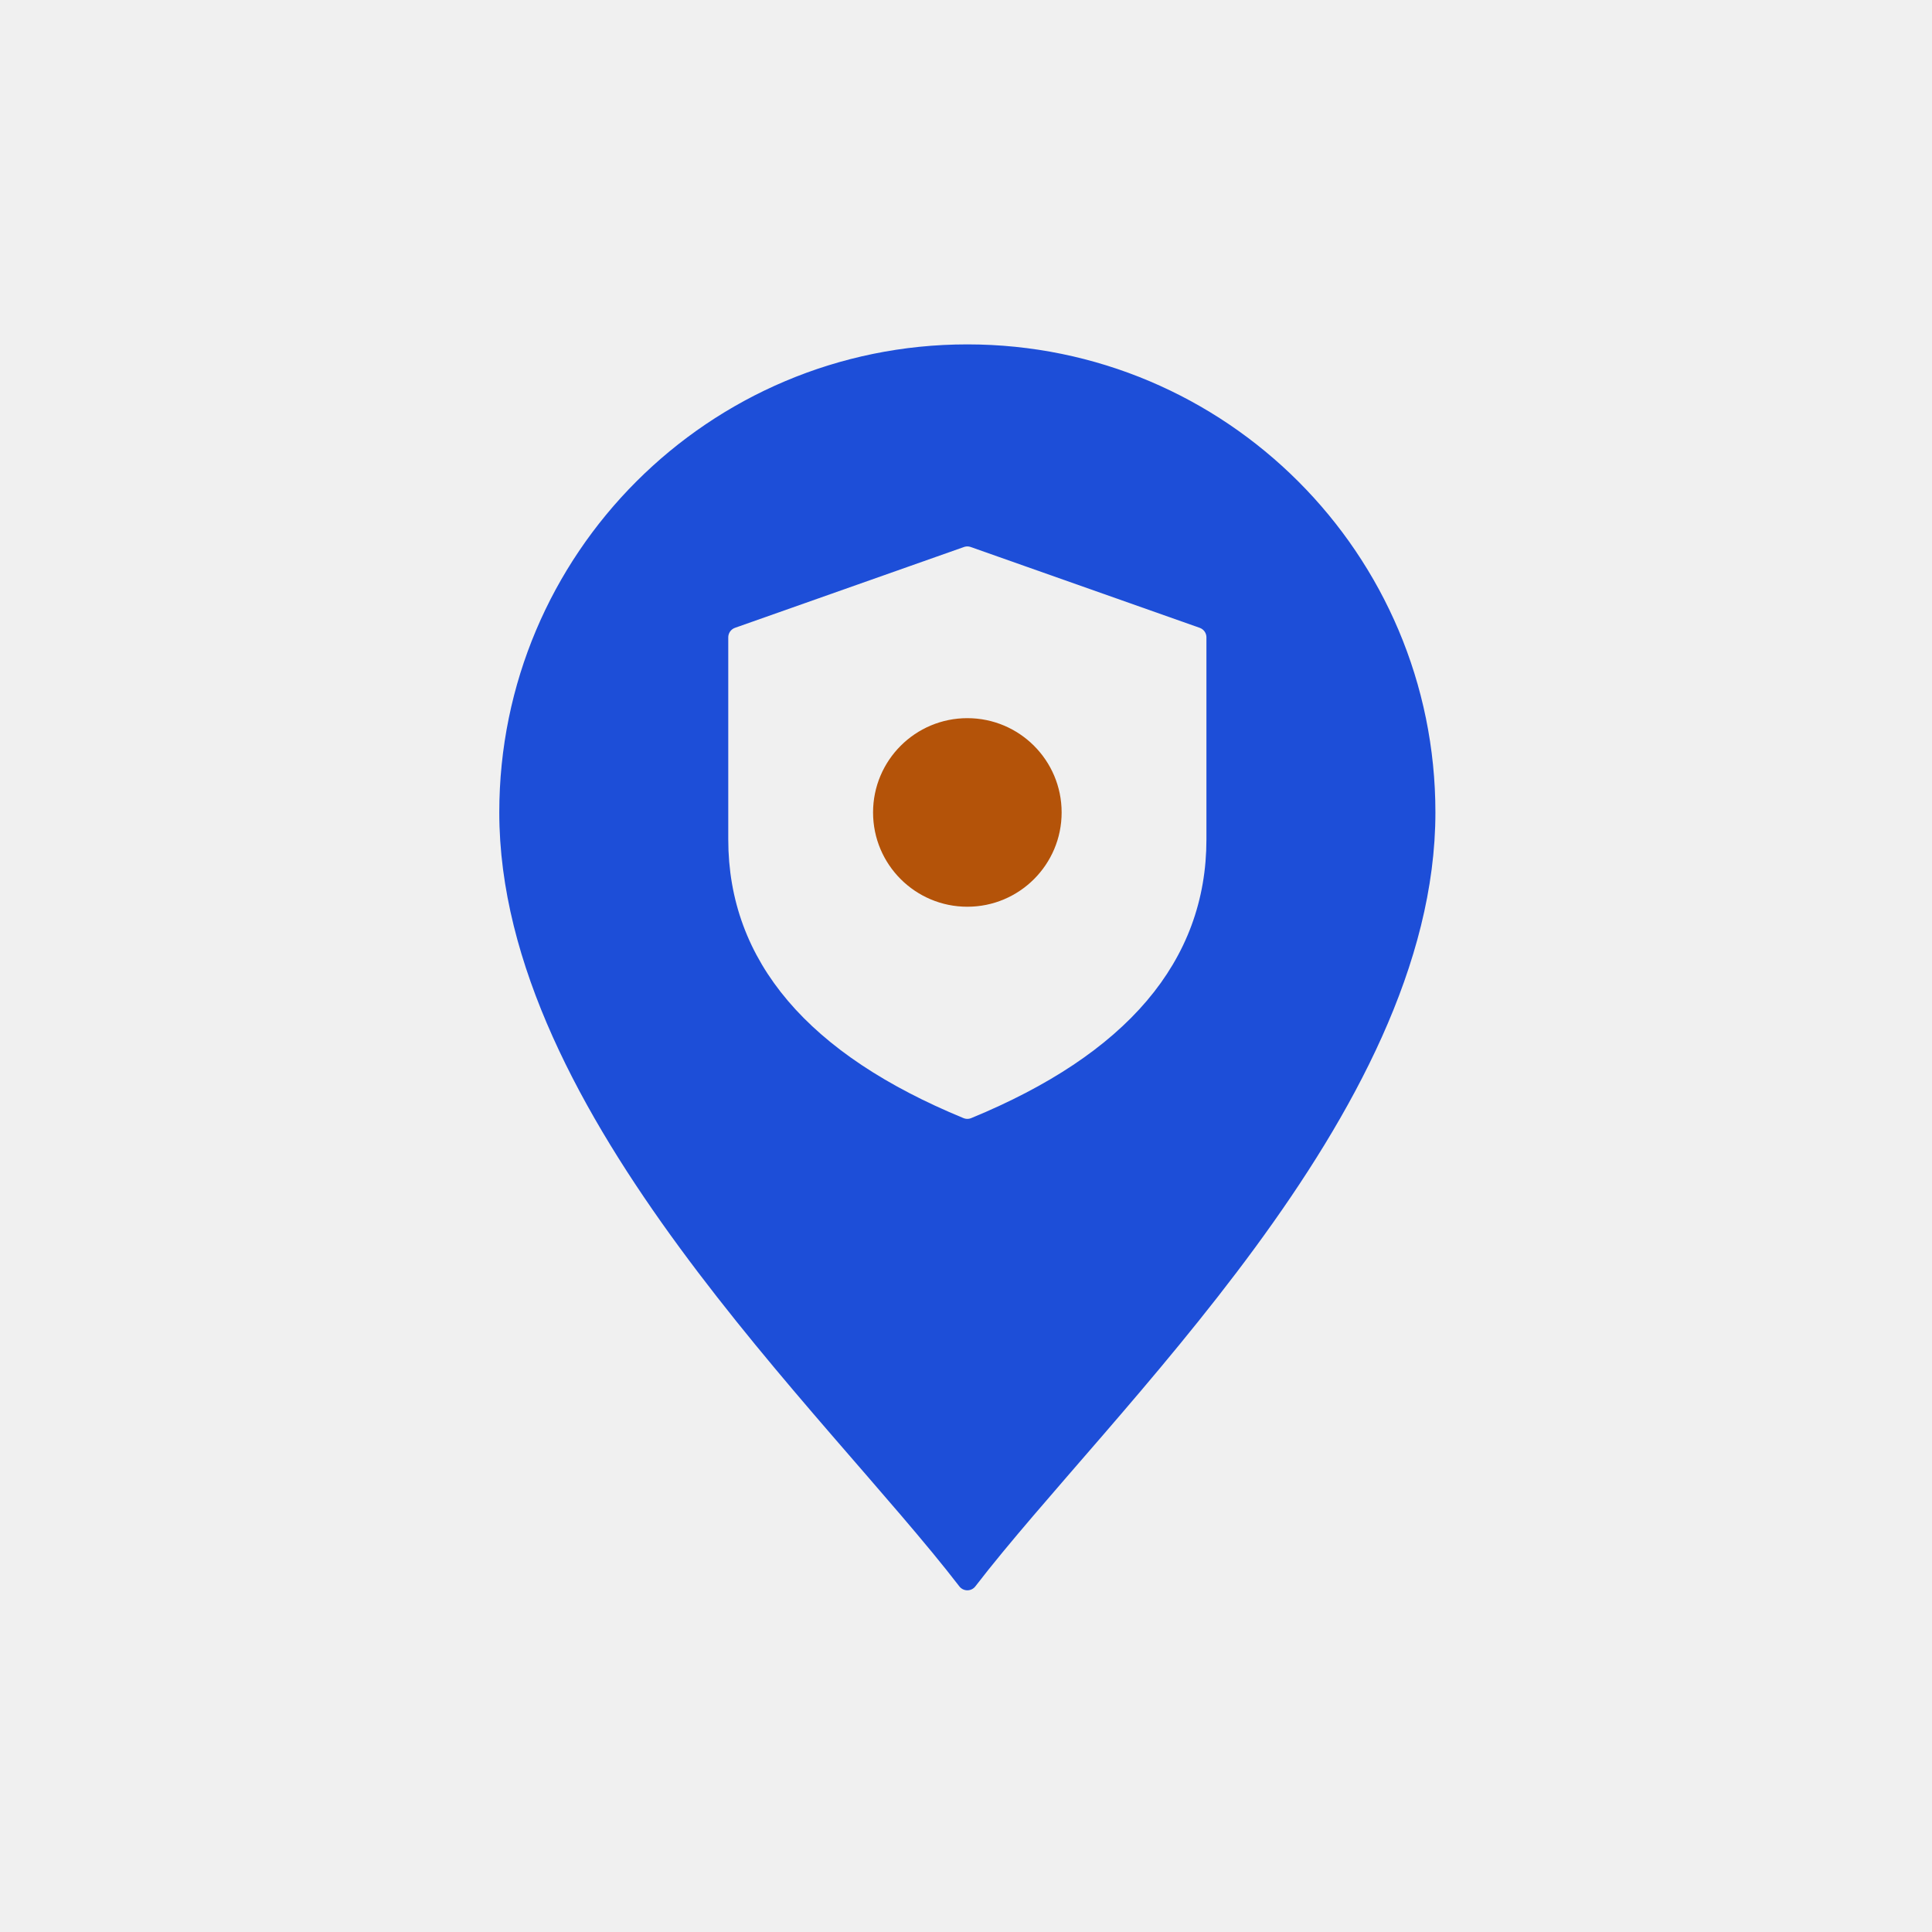
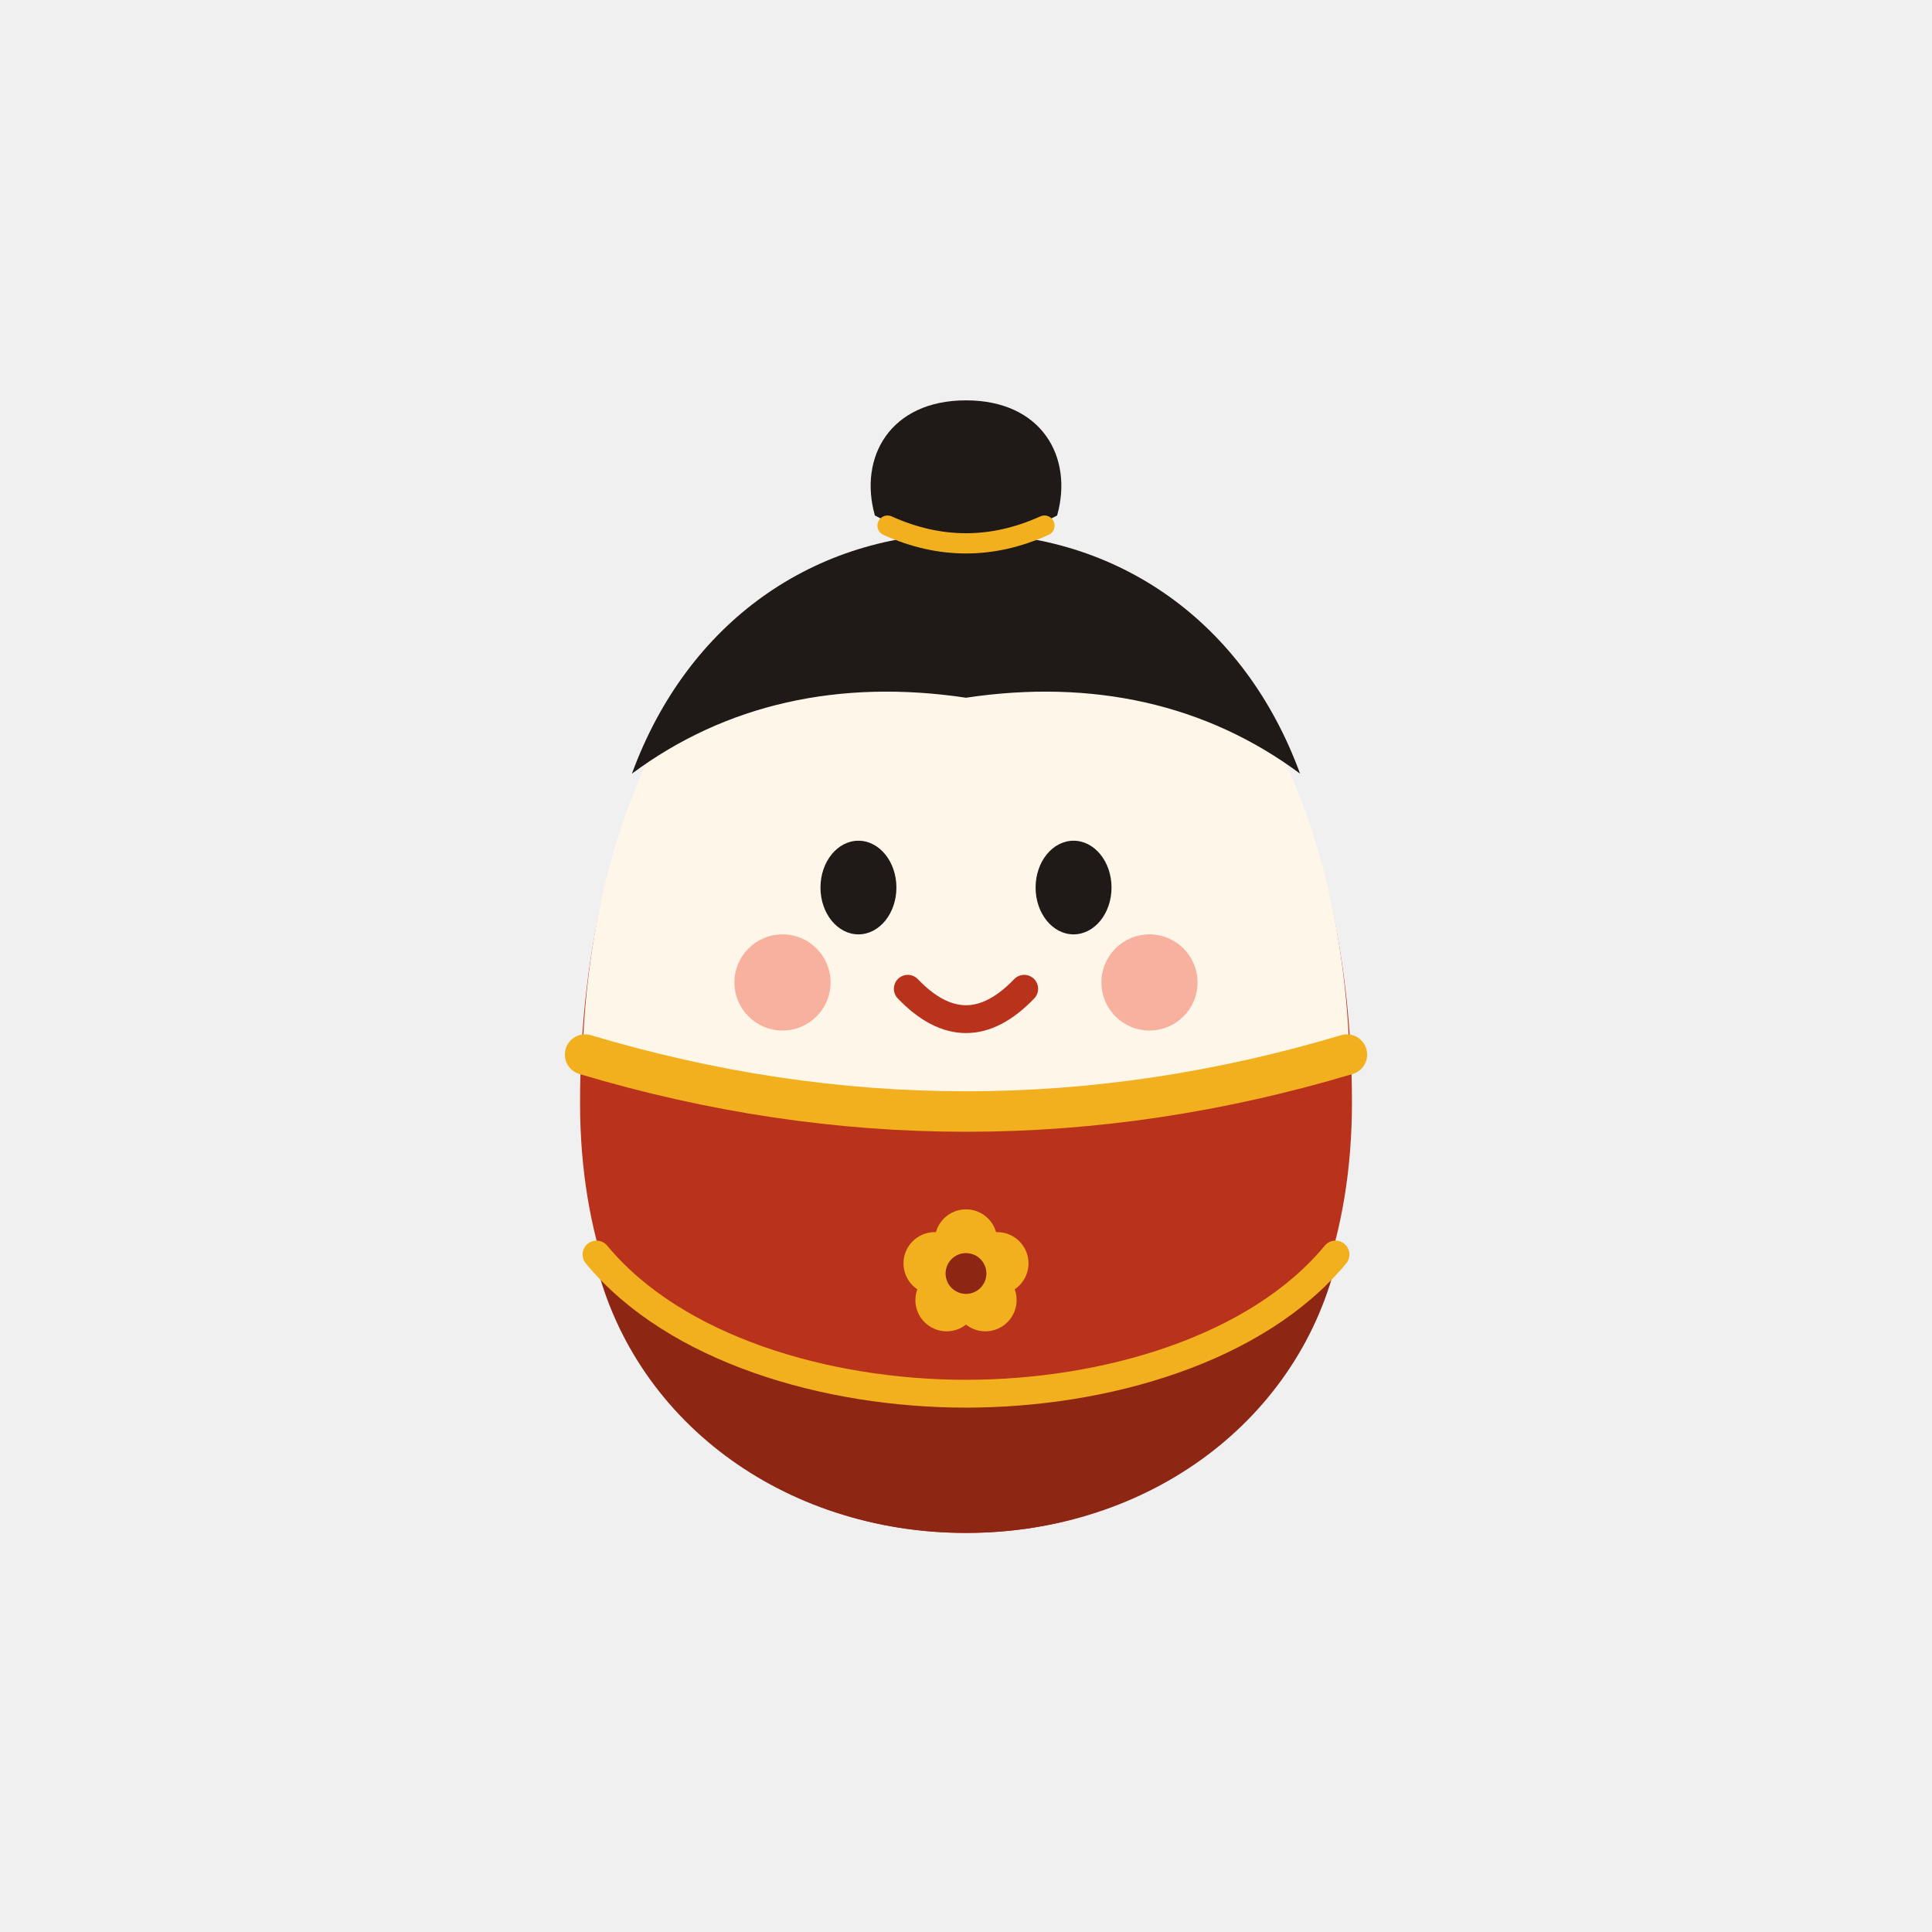
<svg xmlns="http://www.w3.org/2000/svg" width="1024" height="1024" viewBox="0 0 1024 1024">
-   <g transform="translate(155.7591 159.3287) scale(7.139095)">
-     <mask id="m39c" maskUnits="userSpaceOnUse" x="0" y="0" width="100" height="100">
-       <rect width="100" height="100" fill="#fff" />
-       <path d="M50 19 L67 25 L67 40 Q67 53 50 60 Q33 53 33 40 L33 25 Z" fill="#000" stroke="#000" stroke-width="1.5" stroke-linejoin="round" />
-     </mask>
-     <g mask="url(#m39c)">
-       <path d="M50 95 C40 82 16 60 16 38 A34 34 0 0 1 84 38 C84 60 60 82 50 95 Z" fill="#1D4ED8" stroke="#1D4ED8" stroke-width="1.5" stroke-linejoin="round" />
-     </g>
-     <circle cx="50" cy="38" r="7" fill="#B45309" />
+   <g transform="translate(176.6502 202.1367) scale(6.706997)">
+     <path d="M50 12 C69 12 80.5 32 80.5 57 C80.5 78 67.5 91 50 91 C32.5 91 19.5 78 19.5 57 C19.5 32 31 12 50 12 Z" fill="#B8321C" />
+     <path d="M50 1.5 C56 1.5 58.5 6 57.2 10.6 Q50 14.4 42.8 10.6 C41.5 6 44 1.5 50 1.5 Z" fill="#1F1A17" />
+     <path d="M19.7 53 C20.5 30.5 31.5 12 50 12 C68.5 12 79.5 30.5 80.3 53 Q50 62 19.7 53 Z" fill="#FFF6EA" />
+     <path d="M20.6 69 C27 76.5 39 80 50 80 C61 80 73 76.5 79.4 69 C76.5 82 64.5 91 50 91 C35.5 91 23.5 82 20.6 69 Z" fill="#8E2614" />
+     <path d="M19.9 53.2 Q50 62.2 80.1 53.2" fill="none" stroke="#F2B01E" stroke-width="3.2" stroke-linecap="round" stroke-linejoin="round" />
+     <path d="M20.8 69 C27 76.5 39 80 50 80 C61 80 73 76.5 79.2 69" fill="none" stroke="#F2B01E" stroke-width="2.2" stroke-linecap="round" stroke-linejoin="round" />
+     <circle cx="50" cy="67.9" r="2.47" fill="#F2B01E" />
+     <circle cx="52.47" cy="69.7" r="2.47" fill="#F2B01E" />
+     <circle cx="51.53" cy="72.6" r="2.47" fill="#F2B01E" />
+     <circle cx="48.47" cy="72.6" r="2.47" fill="#F2B01E" />
+     <circle cx="47.53" cy="69.7" r="2.47" fill="#F2B01E" />
+     <circle cx="50" cy="70.5" r="1.612" fill="#8E2614" />
+     <path d="M23.6 31 C28 19 38 12 50 12 C62 12 72 19 76.4 31 C69 25.5 60 23.5 50 25 C40 23.5 31 25.5 23.6 31 Z" fill="#1F1A17" />
+     <path d="M43.8 11.4 Q50 14.2 56.2 11.4" fill="none" stroke="#F2B01E" stroke-width="1.6" stroke-linecap="round" stroke-linejoin="round" />
+     <path d="M44.5 40A3 3.7 0 1 0 38.5 40A3 3.7 0 1 0 44.5 40Z" fill="#1F1A17" />
+     <path d="M61.5 40A3 3.7 0 1 0 55.5 40A3 3.7 0 1 0 61.5 40Z" fill="#1F1A17" />
+     <circle cx="35.5" cy="47.5" r="3.8" fill="#F6A08C" opacity="0.8" />
+     <circle cx="64.5" cy="47.5" r="3.8" fill="#F6A08C" opacity="0.8" />
+     <path d="M45.4 48 Q50 52.8 54.6 48" fill="none" stroke="#B8321C" stroke-width="2.2" stroke-linecap="round" stroke-linejoin="round" />
  </g>
</svg>
